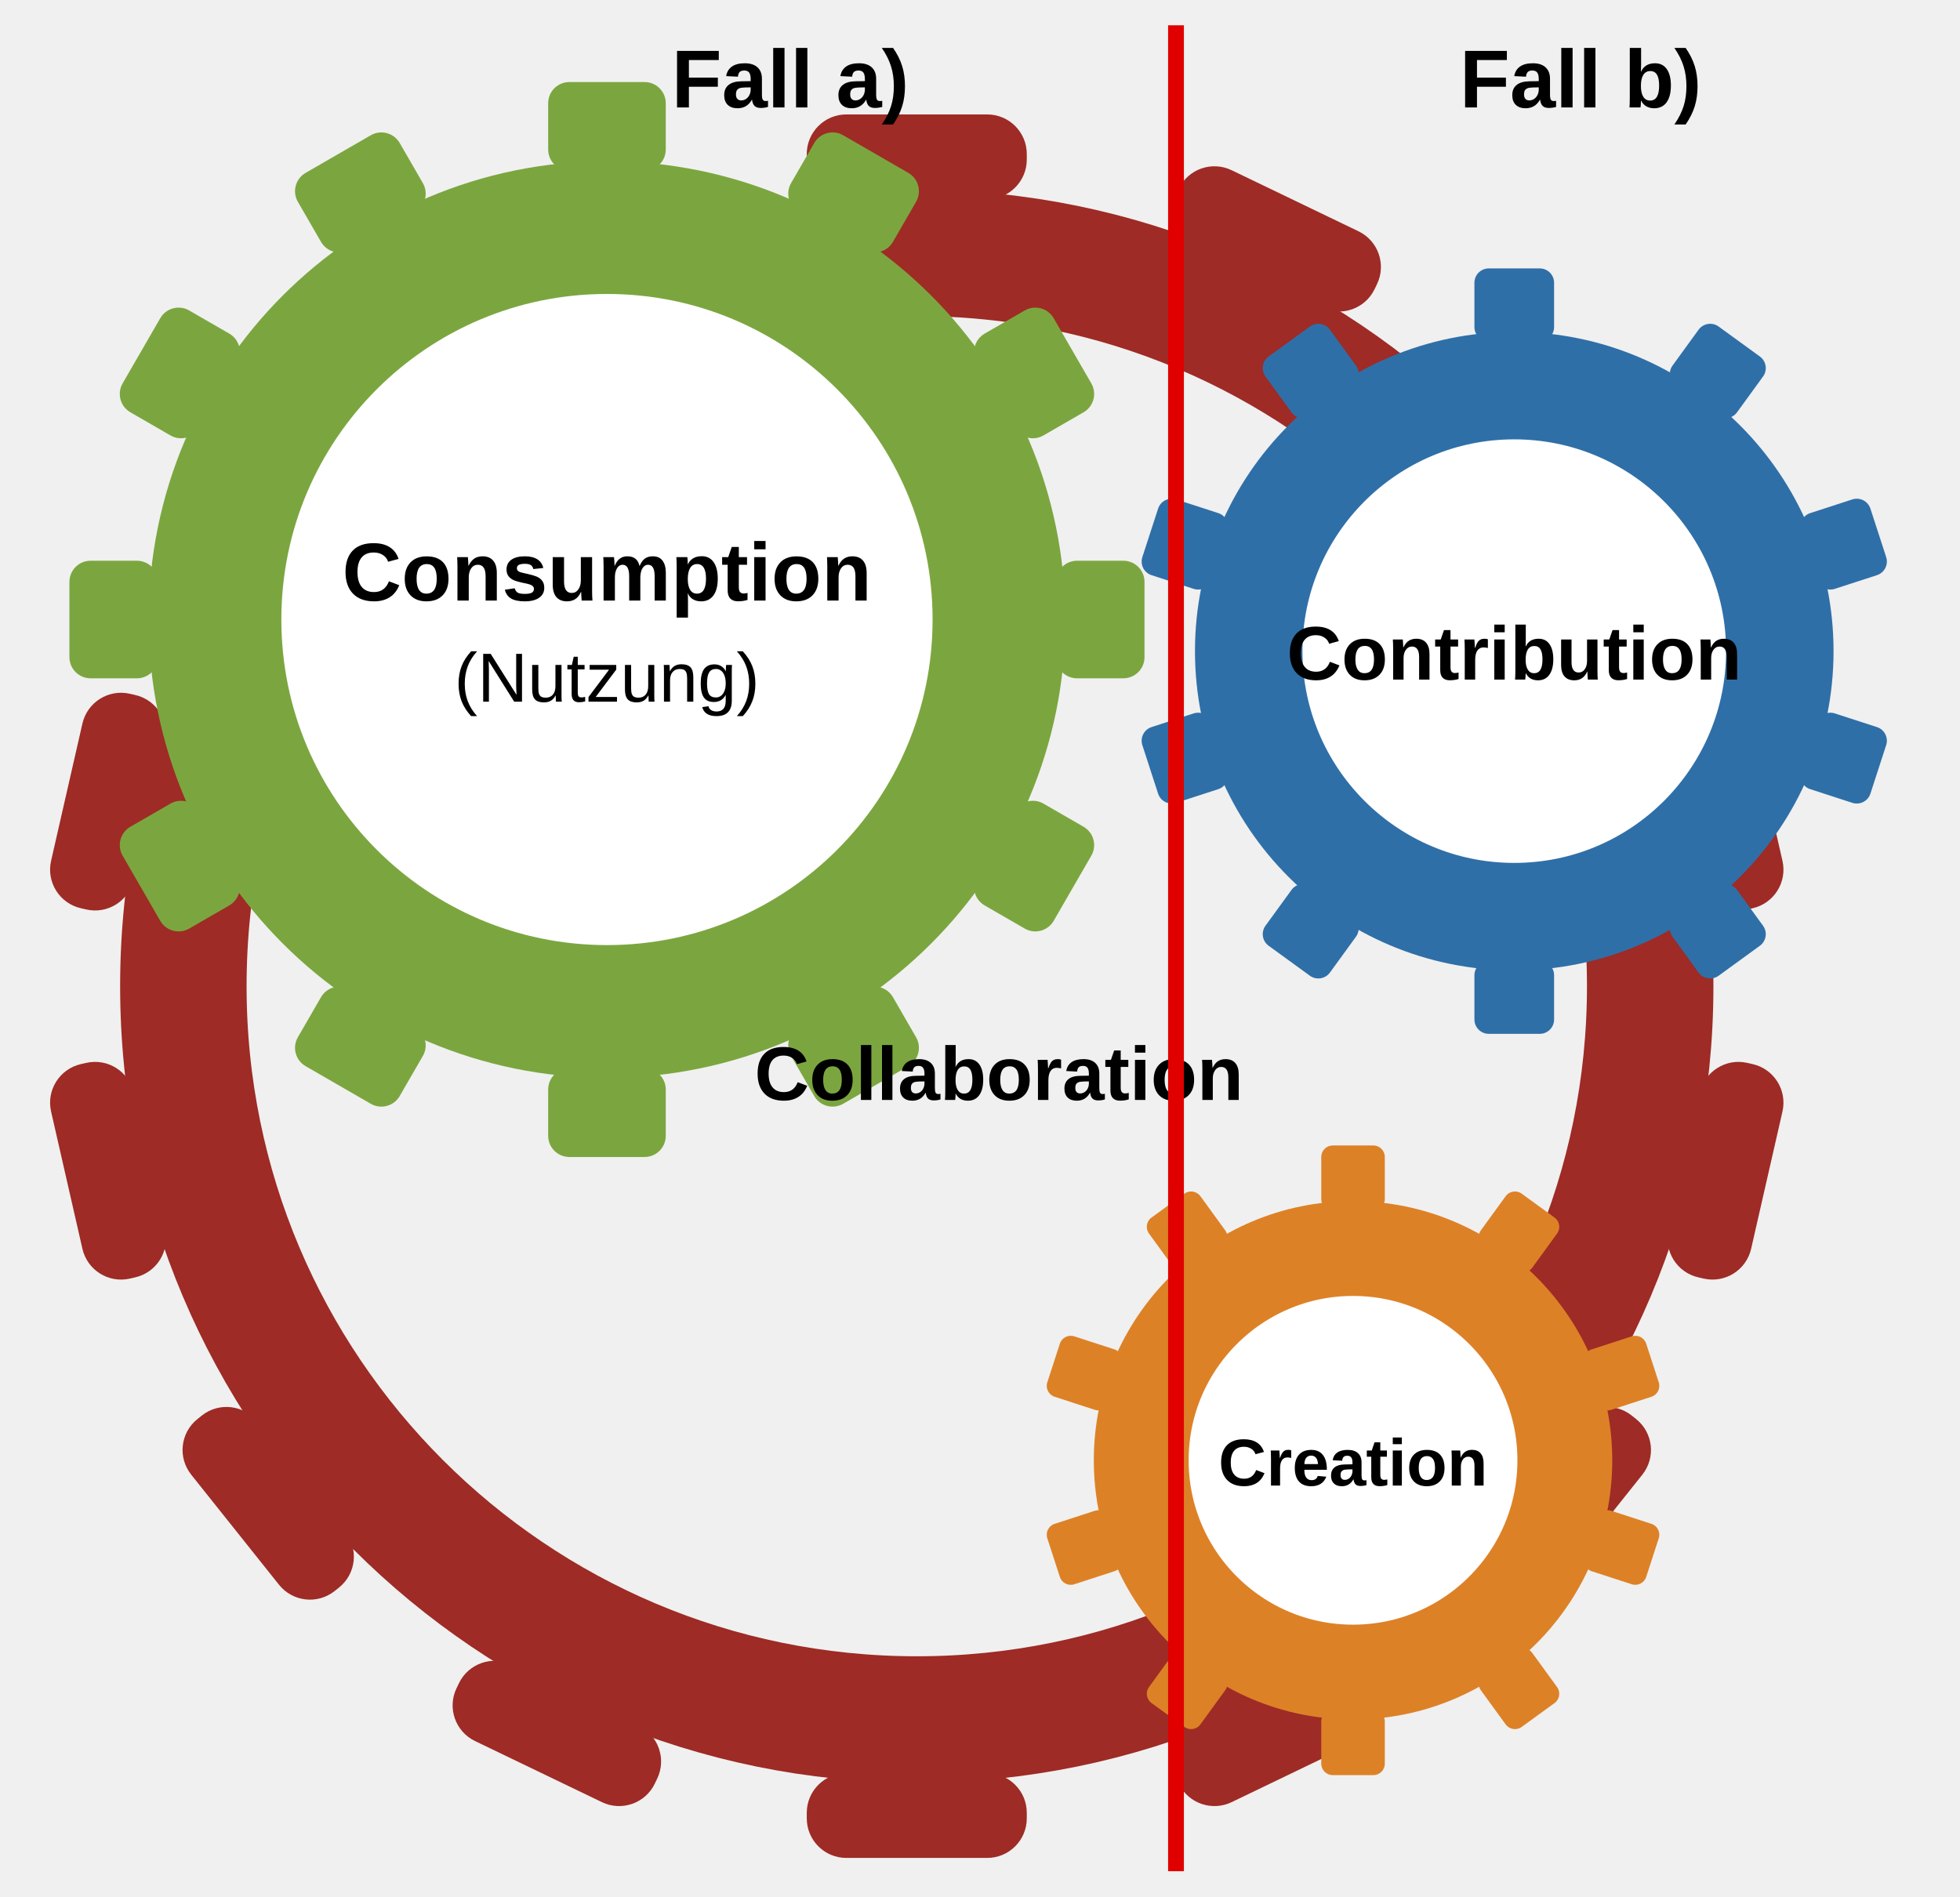
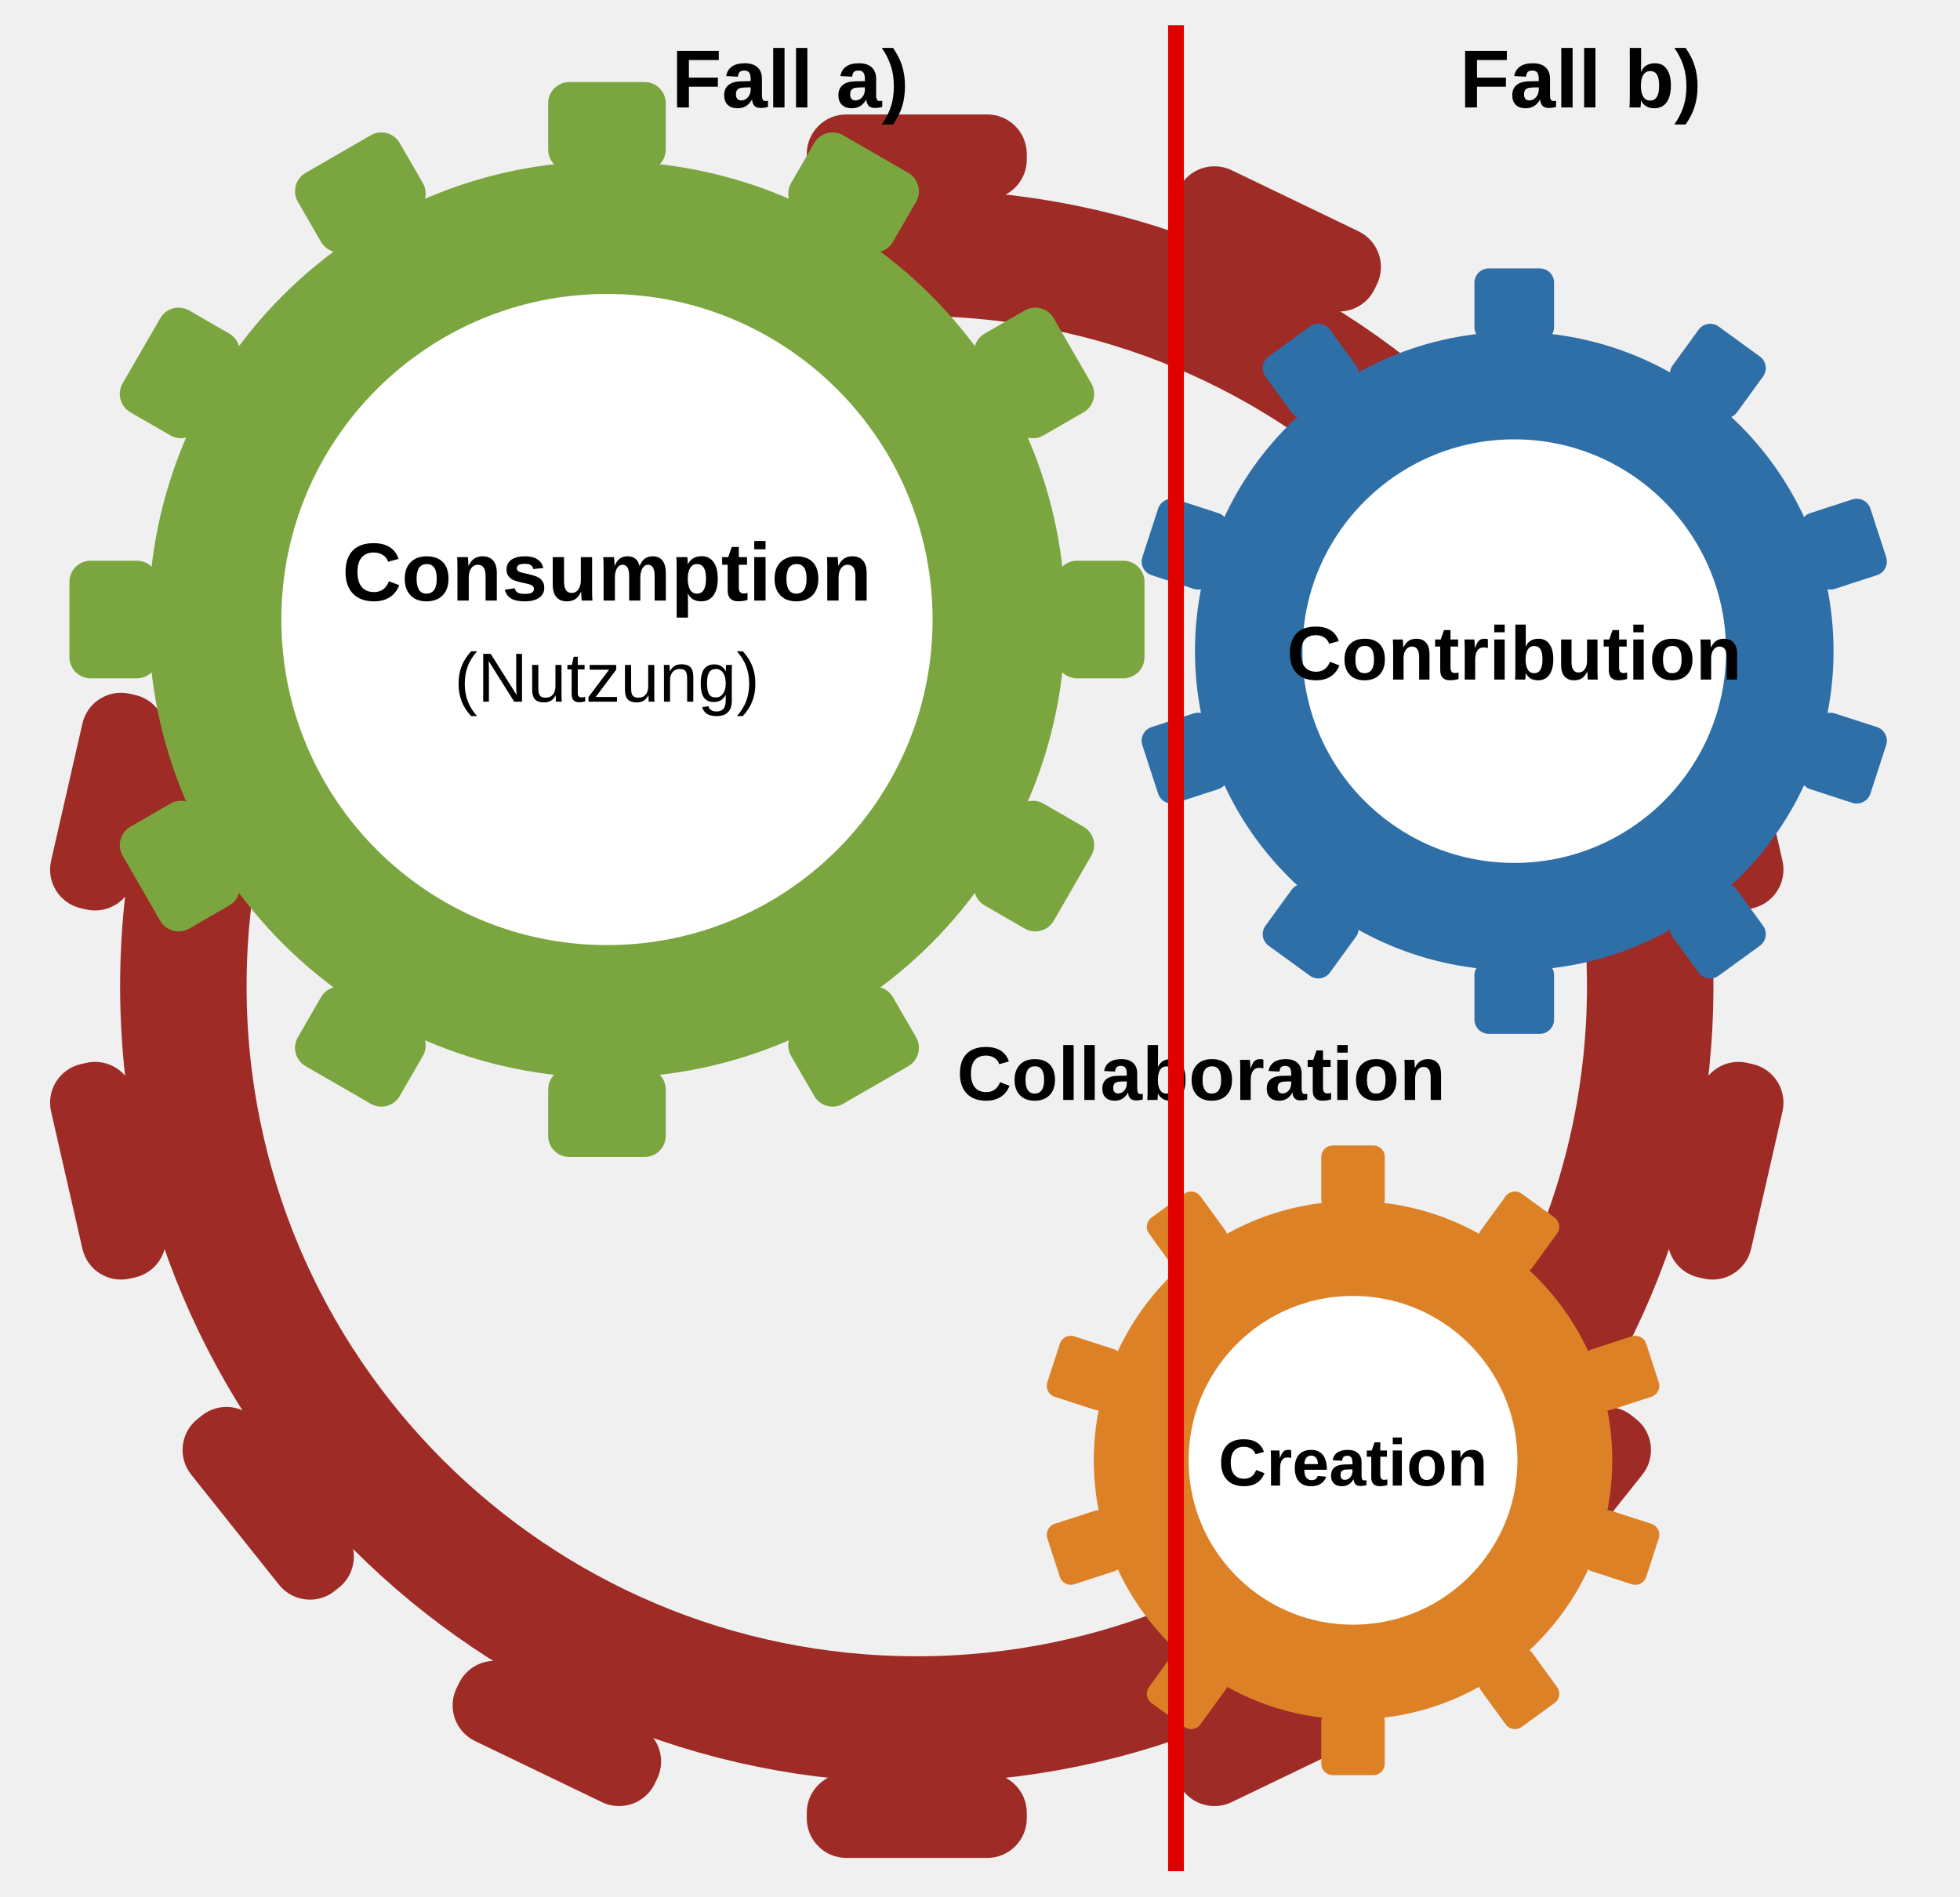
- <svg xmlns="http://www.w3.org/2000/svg" viewBox="0 0 620 600" width="620" height="600" role="img" aria-label="The four Cs: Consumption, Contribution, Collaboration, Creation">
+ <svg xmlns="http://www.w3.org/2000/svg" viewBox="0 0 620 600" width="620" height="600" role="img" aria-label="Die 4 C: Consumption, Contribution, Collaboration, Creation">
  <circle cx="290" cy="312" r="232" fill="none" stroke="#9e2b25" stroke-width="40" />
  <rect x="255.20" y="36.20" width="69.60" height="26.80" rx="12.53" fill="#9e2b25" transform="rotate(0.000 290 312)" />
  <rect x="255.20" y="36.20" width="69.60" height="26.80" rx="12.53" fill="#9e2b25" transform="rotate(25.714 290 312)" />
  <rect x="255.20" y="36.20" width="69.60" height="26.80" rx="12.53" fill="#9e2b25" transform="rotate(51.429 290 312)" />
  <rect x="255.20" y="36.20" width="69.60" height="26.80" rx="12.53" fill="#9e2b25" transform="rotate(77.143 290 312)" />
  <rect x="255.20" y="36.20" width="69.60" height="26.80" rx="12.53" fill="#9e2b25" transform="rotate(102.857 290 312)" />
  <rect x="255.20" y="36.20" width="69.60" height="26.80" rx="12.53" fill="#9e2b25" transform="rotate(128.571 290 312)" />
  <rect x="255.20" y="36.20" width="69.60" height="26.80" rx="12.53" fill="#9e2b25" transform="rotate(154.286 290 312)" />
  <rect x="255.20" y="36.20" width="69.60" height="26.80" rx="12.53" fill="#9e2b25" transform="rotate(180.000 290 312)" />
  <rect x="255.20" y="36.20" width="69.60" height="26.80" rx="12.53" fill="#9e2b25" transform="rotate(205.714 290 312)" />
  <rect x="255.20" y="36.20" width="69.60" height="26.80" rx="12.53" fill="#9e2b25" transform="rotate(231.429 290 312)" />
  <rect x="255.20" y="36.20" width="69.60" height="26.80" rx="12.53" fill="#9e2b25" transform="rotate(257.143 290 312)" />
  <rect x="255.20" y="36.20" width="69.60" height="26.80" rx="12.53" fill="#9e2b25" transform="rotate(282.857 290 312)" />
  <rect x="255.20" y="36.20" width="69.60" height="26.80" rx="12.53" fill="#9e2b25" transform="rotate(308.571 290 312)" />
  <rect x="255.20" y="36.20" width="69.60" height="26.80" rx="12.53" fill="#9e2b25" transform="rotate(334.286 290 312)" />
  <circle cx="192" cy="196" r="124" fill="#ffffff" stroke="#7ba63f" stroke-width="42" />
  <rect x="173.40" y="25.96" width="37.20" height="28.04" rx="6.70" fill="#7ba63f" transform="rotate(0.000 192 196)" />
  <rect x="173.40" y="25.96" width="37.20" height="28.04" rx="6.70" fill="#7ba63f" transform="rotate(30.000 192 196)" />
  <rect x="173.40" y="25.96" width="37.20" height="28.04" rx="6.70" fill="#7ba63f" transform="rotate(60.000 192 196)" />
  <rect x="173.40" y="25.96" width="37.20" height="28.04" rx="6.70" fill="#7ba63f" transform="rotate(90.000 192 196)" />
  <rect x="173.40" y="25.96" width="37.20" height="28.04" rx="6.70" fill="#7ba63f" transform="rotate(120.000 192 196)" />
  <rect x="173.40" y="25.96" width="37.20" height="28.04" rx="6.70" fill="#7ba63f" transform="rotate(150.000 192 196)" />
  <rect x="173.40" y="25.96" width="37.20" height="28.04" rx="6.70" fill="#7ba63f" transform="rotate(180.000 192 196)" />
  <rect x="173.40" y="25.96" width="37.20" height="28.04" rx="6.70" fill="#7ba63f" transform="rotate(210.000 192 196)" />
  <rect x="173.40" y="25.96" width="37.20" height="28.04" rx="6.70" fill="#7ba63f" transform="rotate(240.000 192 196)" />
  <rect x="173.40" y="25.96" width="37.20" height="28.04" rx="6.70" fill="#7ba63f" transform="rotate(270.000 192 196)" />
  <rect x="173.40" y="25.96" width="37.20" height="28.04" rx="6.70" fill="#7ba63f" transform="rotate(300.000 192 196)" />
  <rect x="173.40" y="25.96" width="37.20" height="28.04" rx="6.70" fill="#7ba63f" transform="rotate(330.000 192 196)" />
  <circle cx="479" cy="206" r="84" fill="#ffffff" stroke="#2f6fa8" stroke-width="34" />
  <rect x="466.40" y="84.92" width="25.20" height="23.08" rx="4.54" fill="#2f6fa8" transform="rotate(0.000 479 206)" />
  <rect x="466.40" y="84.92" width="25.20" height="23.08" rx="4.54" fill="#2f6fa8" transform="rotate(36.000 479 206)" />
  <rect x="466.40" y="84.92" width="25.20" height="23.08" rx="4.54" fill="#2f6fa8" transform="rotate(72.000 479 206)" />
  <rect x="466.40" y="84.92" width="25.20" height="23.08" rx="4.54" fill="#2f6fa8" transform="rotate(108.000 479 206)" />
  <rect x="466.40" y="84.92" width="25.20" height="23.08" rx="4.54" fill="#2f6fa8" transform="rotate(144.000 479 206)" />
  <rect x="466.40" y="84.92" width="25.20" height="23.08" rx="4.54" fill="#2f6fa8" transform="rotate(180.000 479 206)" />
  <rect x="466.40" y="84.92" width="25.20" height="23.08" rx="4.54" fill="#2f6fa8" transform="rotate(216.000 479 206)" />
  <rect x="466.40" y="84.92" width="25.20" height="23.08" rx="4.54" fill="#2f6fa8" transform="rotate(252.000 479 206)" />
  <rect x="466.40" y="84.92" width="25.20" height="23.08" rx="4.54" fill="#2f6fa8" transform="rotate(288.000 479 206)" />
  <rect x="466.40" y="84.92" width="25.20" height="23.08" rx="4.54" fill="#2f6fa8" transform="rotate(324.000 479 206)" />
  <circle cx="428" cy="462" r="67" fill="#ffffff" stroke="#dd8127" stroke-width="30" />
  <rect x="417.95" y="362.40" width="20.10" height="20.60" rx="3.62" fill="#dd8127" transform="rotate(0.000 428 462)" />
  <rect x="417.95" y="362.40" width="20.10" height="20.60" rx="3.62" fill="#dd8127" transform="rotate(36.000 428 462)" />
  <rect x="417.95" y="362.40" width="20.10" height="20.60" rx="3.62" fill="#dd8127" transform="rotate(72.000 428 462)" />
  <rect x="417.95" y="362.40" width="20.10" height="20.60" rx="3.62" fill="#dd8127" transform="rotate(108.000 428 462)" />
  <rect x="417.95" y="362.40" width="20.10" height="20.60" rx="3.62" fill="#dd8127" transform="rotate(144.000 428 462)" />
  <rect x="417.95" y="362.40" width="20.10" height="20.60" rx="3.62" fill="#dd8127" transform="rotate(180.000 428 462)" />
  <rect x="417.95" y="362.40" width="20.10" height="20.60" rx="3.62" fill="#dd8127" transform="rotate(216.000 428 462)" />
  <rect x="417.95" y="362.40" width="20.10" height="20.60" rx="3.62" fill="#dd8127" transform="rotate(252.000 428 462)" />
  <rect x="417.95" y="362.40" width="20.10" height="20.60" rx="3.62" fill="#dd8127" transform="rotate(288.000 428 462)" />
  <rect x="417.95" y="362.40" width="20.10" height="20.60" rx="3.62" fill="#dd8127" transform="rotate(324.000 428 462)" />
  <text x="192" y="190" text-anchor="middle" font-family="Liberation Sans, Helvetica, Arial, sans-serif" font-size="26" font-weight="bold" fill="#000000">Consumption</text>
  <text x="192" y="222" text-anchor="middle" font-family="Liberation Sans, Helvetica, Arial, sans-serif" font-size="22" fill="#000000">(Nutzung)</text>
  <text x="479" y="215" text-anchor="middle" font-family="Liberation Sans, Helvetica, Arial, sans-serif" font-size="24" font-weight="bold" fill="#000000">Contribution</text>
  <text x="428" y="470" text-anchor="middle" font-family="Liberation Sans, Helvetica, Arial, sans-serif" font-size="21" font-weight="bold" fill="#000000">Creation</text>
-   <text x="316" y="348" text-anchor="middle" font-family="Liberation Sans, Helvetica, Arial, sans-serif" font-size="24" font-weight="bold" fill="#000000">Collaboration</text>
+   <text x="380" y="348" text-anchor="middle" font-family="Liberation Sans, Helvetica, Arial, sans-serif" font-size="24" font-weight="bold" fill="#000000">Collaboration</text>
  <line x1="372" y1="8" x2="372" y2="592" stroke="#e00000" stroke-width="5" />
  <text x="250" y="34" text-anchor="middle" font-family="Liberation Sans, Helvetica, Arial, sans-serif" font-size="26" font-weight="bold" fill="#000000">Fall a)</text>
  <text x="500" y="34" text-anchor="middle" font-family="Liberation Sans, Helvetica, Arial, sans-serif" font-size="26" font-weight="bold" fill="#000000">Fall b)</text>
</svg>
